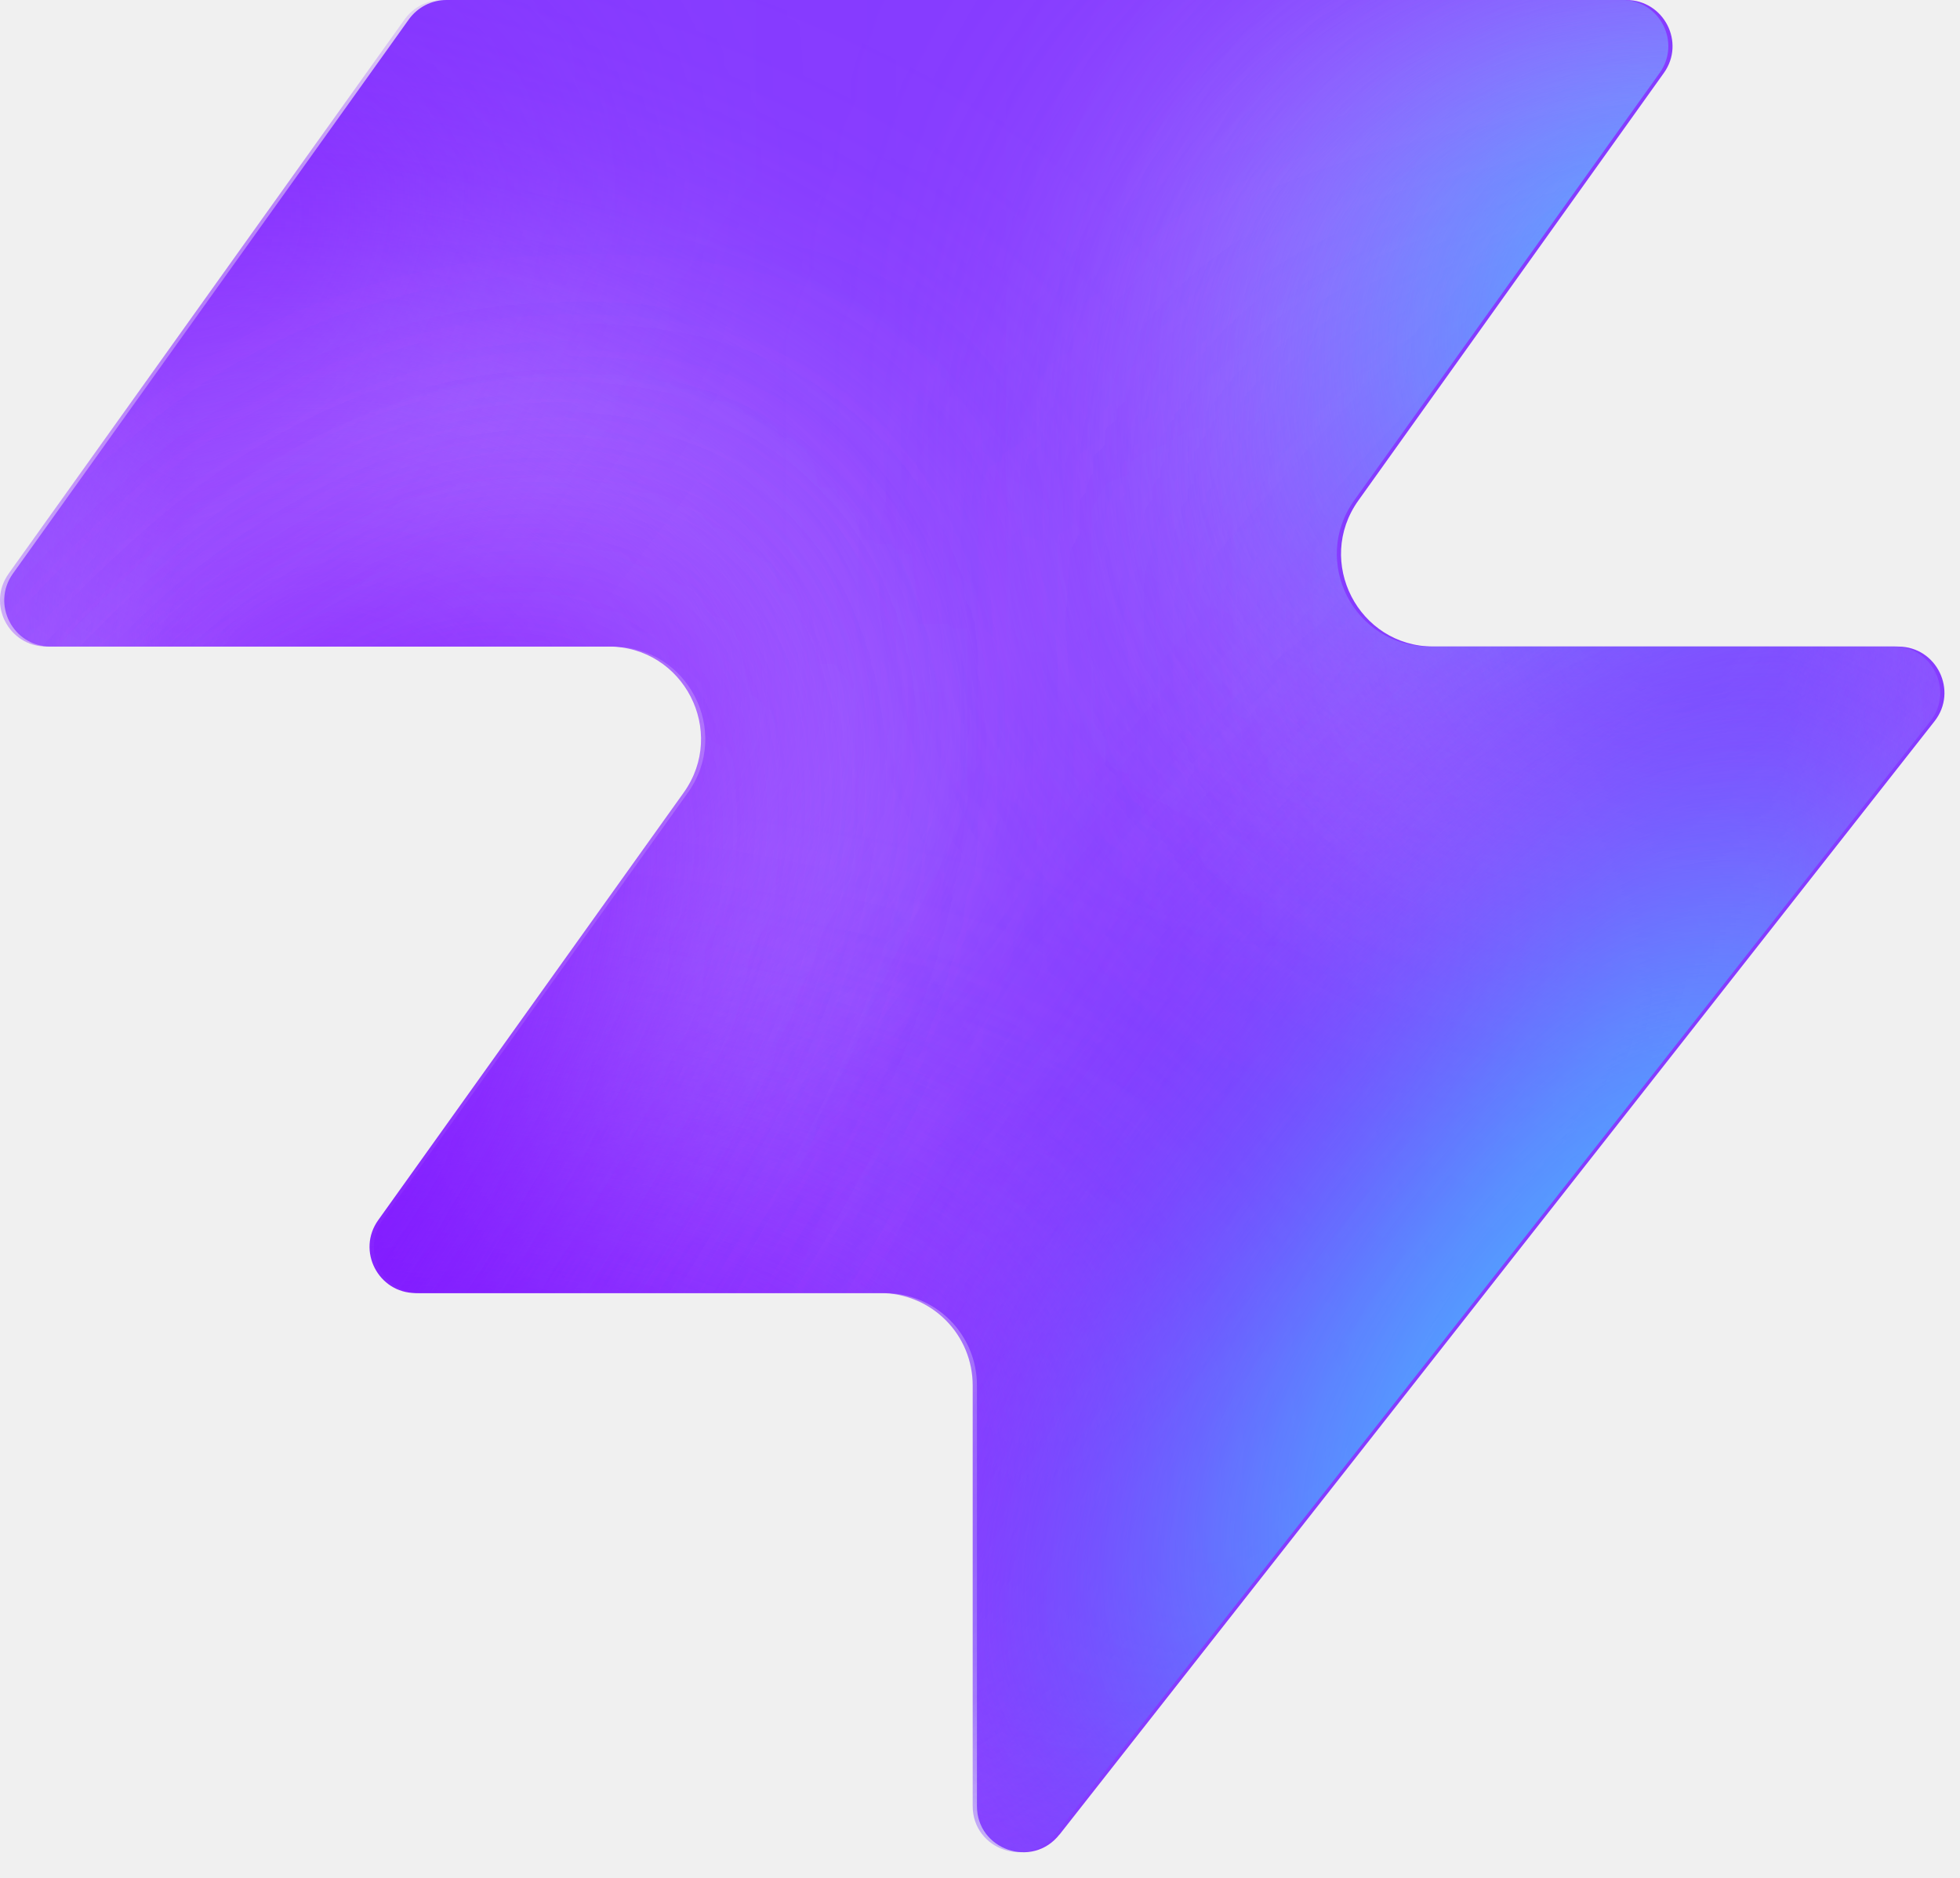
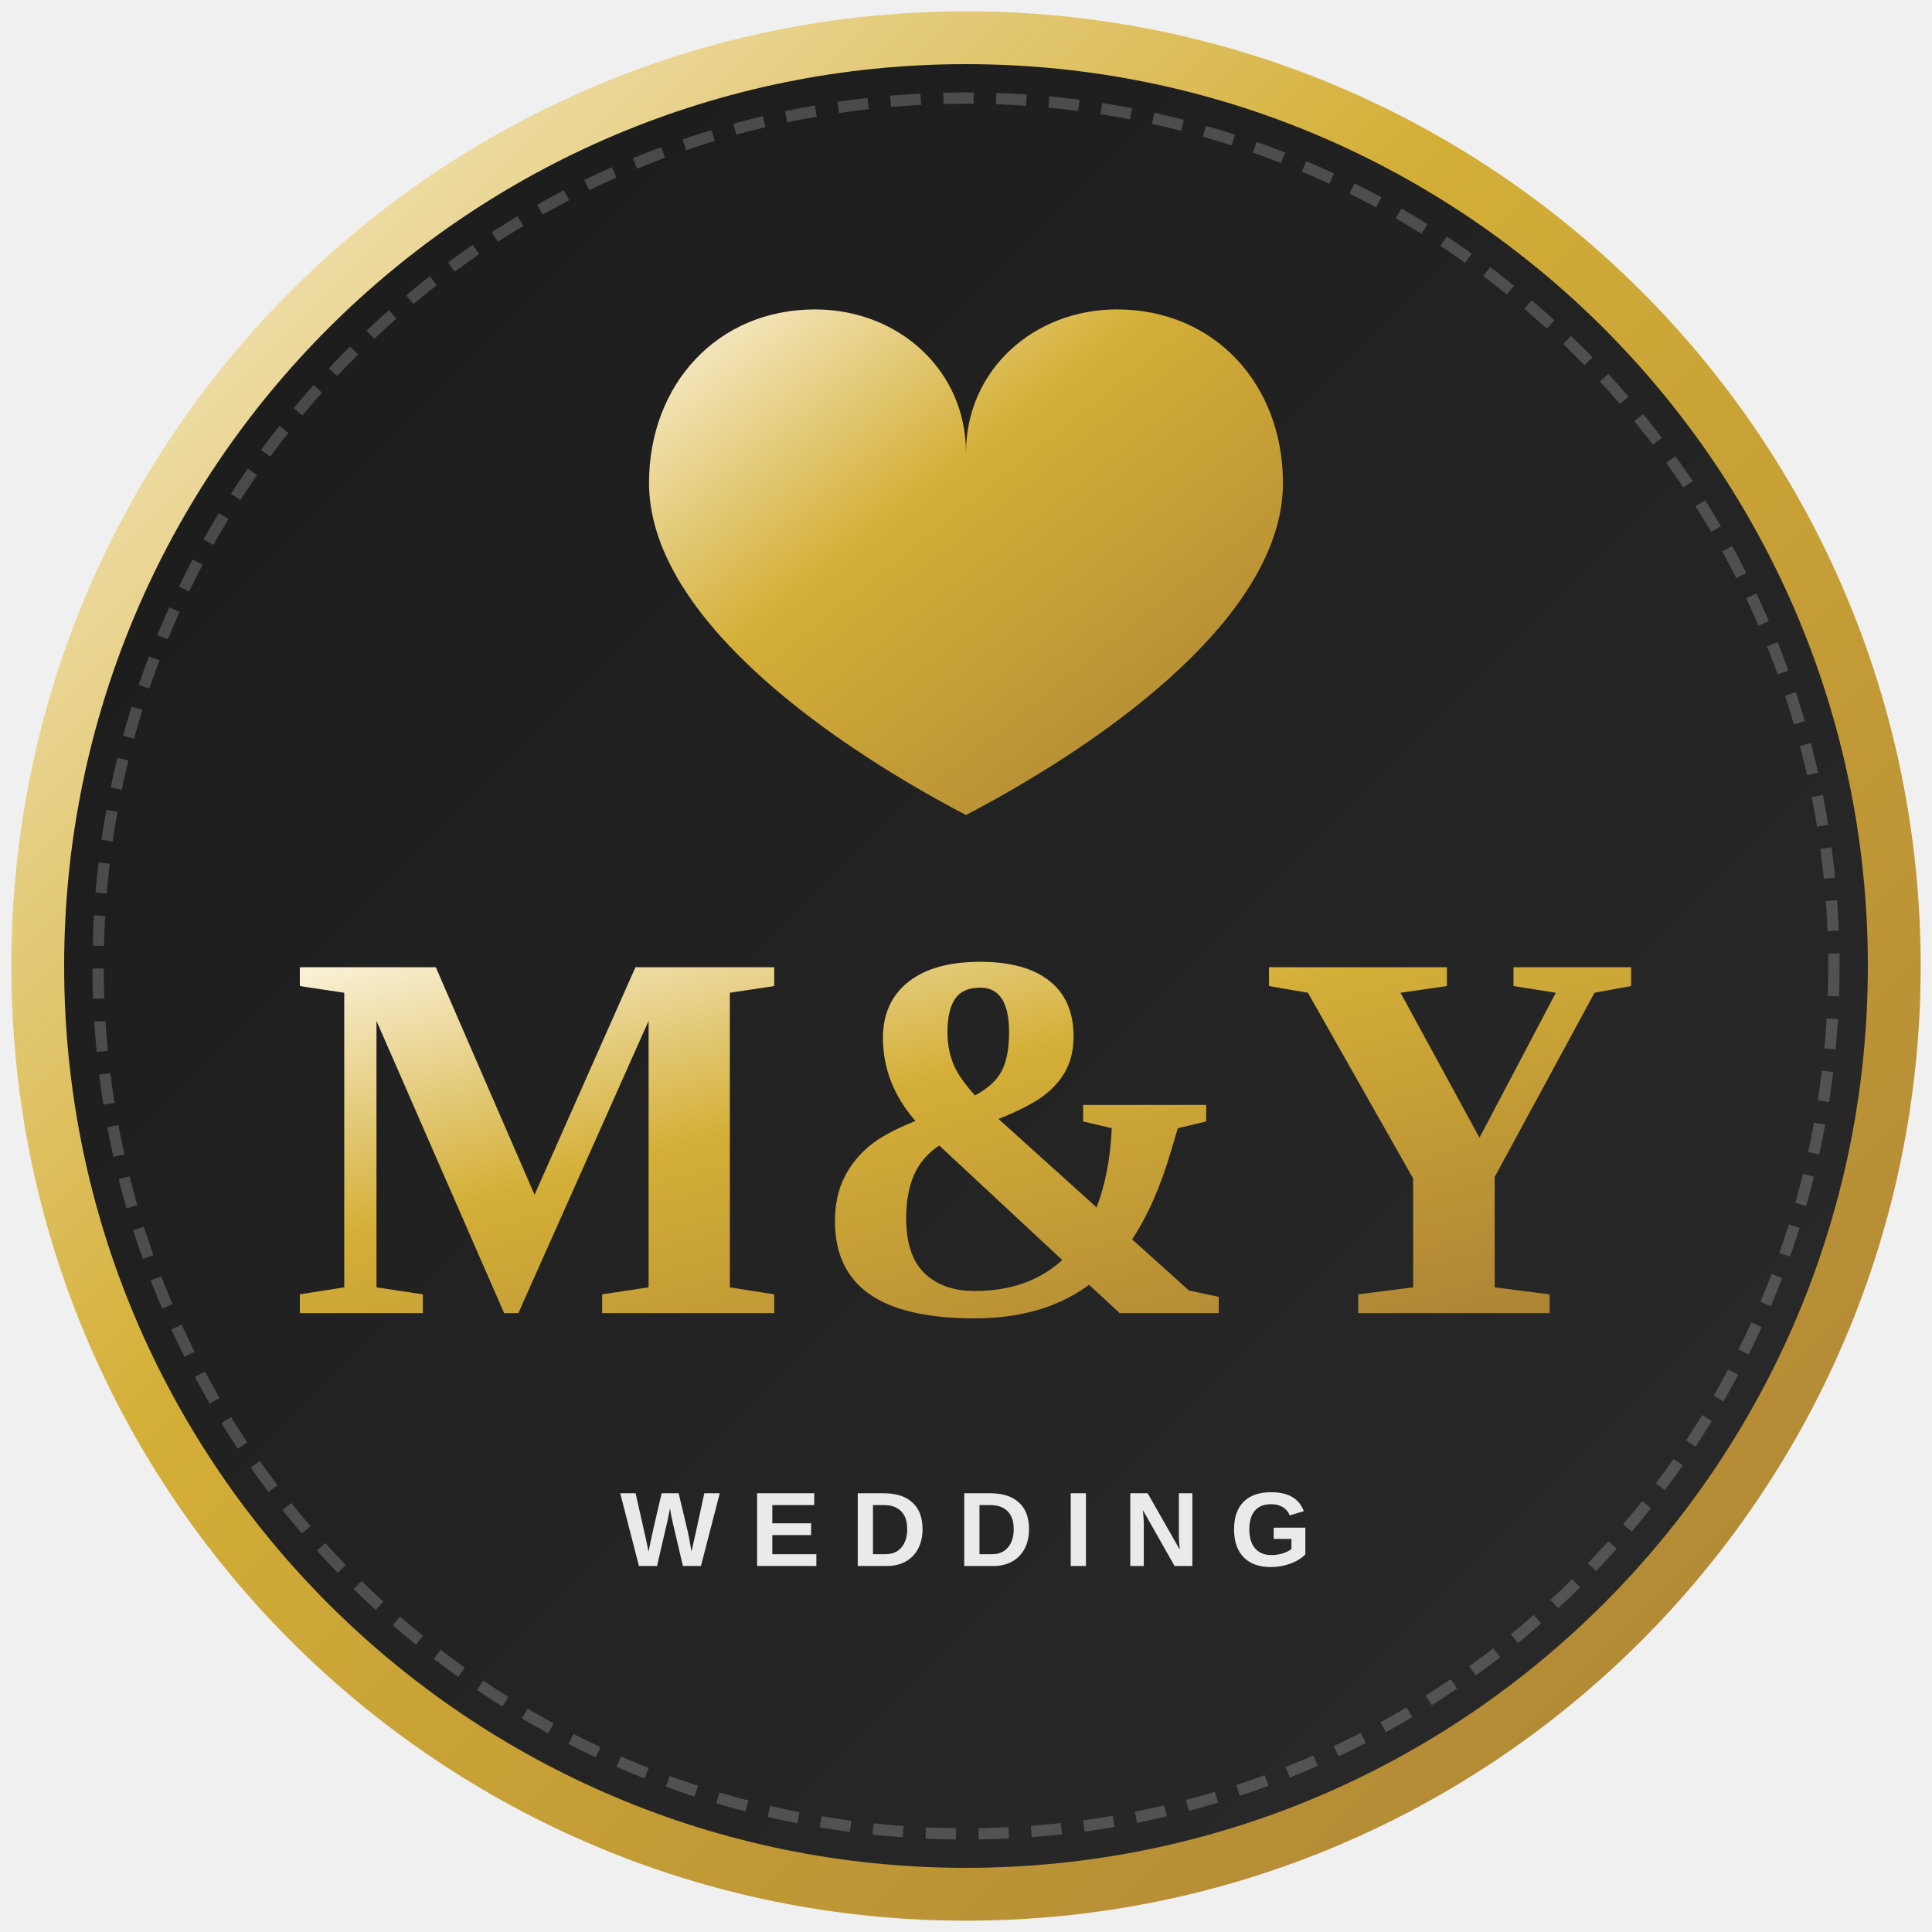
- <svg xmlns="http://www.w3.org/2000/svg" width="48" height="46" fill="none" viewBox="0 0 48 46">
-   <path fill="#863bff" d="M25.946 44.938c-.664.845-2.021.375-2.021-.698V33.937a2.26 2.26 0 0 0-2.262-2.262H10.287c-.92 0-1.456-1.04-.92-1.788l7.48-10.471c1.07-1.497 0-3.578-1.842-3.578H1.237c-.92 0-1.456-1.04-.92-1.788L10.013.474c.214-.297.556-.474.92-.474h28.894c.92 0 1.456 1.04.92 1.788l-7.48 10.471c-1.07 1.498 0 3.579 1.842 3.579h11.377c.943 0 1.473 1.088.89 1.83L25.947 44.94z" style="fill:#863bff;fill:color(display-p3 .525 .23 1);fill-opacity:1" />
-   <mask id="a" width="48" height="46" x="0" y="0" maskUnits="userSpaceOnUse" style="mask-type:alpha">
-     <path fill="#000" d="M25.842 44.938c-.664.844-2.021.375-2.021-.698V33.937a2.26 2.26 0 0 0-2.262-2.262H10.183c-.92 0-1.456-1.04-.92-1.788l7.48-10.471c1.07-1.498 0-3.579-1.842-3.579H1.133c-.92 0-1.456-1.04-.92-1.787L9.91.473c.214-.297.556-.474.92-.474h28.894c.92 0 1.456 1.04.92 1.788l-7.48 10.471c-1.07 1.498 0 3.578 1.842 3.578h11.377c.943 0 1.473 1.088.89 1.832L25.843 44.94z" style="fill:#000;fill-opacity:1" />
-   </mask>
-   <g mask="url(#a)">
-     <g filter="url(#b)">
-       <ellipse cx="5.508" cy="14.704" fill="#ede6ff" rx="5.508" ry="14.704" style="fill:#ede6ff;fill:color(display-p3 .927 .903 1);fill-opacity:1" transform="matrix(.00324 1 1 -.00324 -4.47 31.516)" />
-     </g>
-     <g filter="url(#c)">
-       <ellipse cx="10.399" cy="29.851" fill="#ede6ff" rx="10.399" ry="29.851" style="fill:#ede6ff;fill:color(display-p3 .927 .903 1);fill-opacity:1" transform="matrix(.00324 1 1 -.00324 -39.328 7.883)" />
-     </g>
-     <g filter="url(#d)">
-       <ellipse cx="5.508" cy="30.487" fill="#7e14ff" rx="5.508" ry="30.487" style="fill:#7e14ff;fill:color(display-p3 .492 .077 1);fill-opacity:1" transform="rotate(89.814 -25.913 -14.639)scale(1 -1)" />
-     </g>
-     <g filter="url(#e)">
-       <ellipse cx="5.508" cy="30.599" fill="#7e14ff" rx="5.508" ry="30.599" style="fill:#7e14ff;fill:color(display-p3 .492 .077 1);fill-opacity:1" transform="rotate(89.814 -32.644 -3.334)scale(1 -1)" />
-     </g>
-     <g filter="url(#f)">
-       <ellipse cx="5.508" cy="30.599" fill="#7e14ff" rx="5.508" ry="30.599" style="fill:#7e14ff;fill:color(display-p3 .492 .077 1);fill-opacity:1" transform="matrix(.00324 1 1 -.00324 -34.34 30.47)" />
-     </g>
-     <g filter="url(#g)">
-       <ellipse cx="14.072" cy="22.078" fill="#ede6ff" rx="14.072" ry="22.078" style="fill:#ede6ff;fill:color(display-p3 .927 .903 1);fill-opacity:1" transform="rotate(93.35 24.506 48.493)scale(-1 1)" />
-     </g>
-     <g filter="url(#h)">
-       <ellipse cx="3.47" cy="21.501" fill="#7e14ff" rx="3.47" ry="21.501" style="fill:#7e14ff;fill:color(display-p3 .492 .077 1);fill-opacity:1" transform="rotate(89.009 28.708 47.59)scale(-1 1)" />
-     </g>
-     <g filter="url(#i)">
-       <ellipse cx="3.47" cy="21.501" fill="#7e14ff" rx="3.47" ry="21.501" style="fill:#7e14ff;fill:color(display-p3 .492 .077 1);fill-opacity:1" transform="rotate(89.009 28.708 47.59)scale(-1 1)" />
-     </g>
-     <g filter="url(#j)">
-       <ellipse cx=".387" cy="8.972" fill="#7e14ff" rx="4.407" ry="29.108" style="fill:#7e14ff;fill:color(display-p3 .492 .077 1);fill-opacity:1" transform="rotate(39.51 .387 8.972)" />
-     </g>
-     <g filter="url(#k)">
-       <ellipse cx="47.523" cy="-6.092" fill="#7e14ff" rx="4.407" ry="29.108" style="fill:#7e14ff;fill:color(display-p3 .492 .077 1);fill-opacity:1" transform="rotate(37.892 47.523 -6.092)" />
-     </g>
-     <g filter="url(#l)">
-       <ellipse cx="41.412" cy="6.333" fill="#47bfff" rx="5.971" ry="9.665" style="fill:#47bfff;fill:color(display-p3 .28 .748 1);fill-opacity:1" transform="rotate(37.892 41.412 6.333)" />
-     </g>
-     <g filter="url(#m)">
-       <ellipse cx="-1.879" cy="38.332" fill="#7e14ff" rx="4.407" ry="29.108" style="fill:#7e14ff;fill:color(display-p3 .492 .077 1);fill-opacity:1" transform="rotate(37.892 -1.88 38.332)" />
-     </g>
-     <g filter="url(#n)">
-       <ellipse cx="-1.879" cy="38.332" fill="#7e14ff" rx="4.407" ry="29.108" style="fill:#7e14ff;fill:color(display-p3 .492 .077 1);fill-opacity:1" transform="rotate(37.892 -1.88 38.332)" />
-     </g>
-     <g filter="url(#o)">
-       <ellipse cx="35.651" cy="29.907" fill="#7e14ff" rx="4.407" ry="29.108" style="fill:#7e14ff;fill:color(display-p3 .492 .077 1);fill-opacity:1" transform="rotate(37.892 35.651 29.907)" />
-     </g>
-     <g filter="url(#p)">
-       <ellipse cx="38.418" cy="32.4" fill="#47bfff" rx="5.971" ry="15.297" style="fill:#47bfff;fill:color(display-p3 .28 .748 1);fill-opacity:1" transform="rotate(37.892 38.418 32.4)" />
-     </g>
-   </g>
+ <svg xmlns="http://www.w3.org/2000/svg" viewBox="0 0 512 512">
  <defs>
-     <filter id="b" width="60.045" height="41.654" x="-19.77" y="16.149" color-interpolation-filters="sRGB" filterUnits="userSpaceOnUse">
-       <feFlood flood-opacity="0" result="BackgroundImageFix" />
-       <feBlend in="SourceGraphic" in2="BackgroundImageFix" result="shape" />
-       <feGaussianBlur result="effect1_foregroundBlur_2002_17158" stdDeviation="7.659" />
-     </filter>
-     <filter id="c" width="90.34" height="51.437" x="-54.613" y="-7.533" color-interpolation-filters="sRGB" filterUnits="userSpaceOnUse">
-       <feFlood flood-opacity="0" result="BackgroundImageFix" />
-       <feBlend in="SourceGraphic" in2="BackgroundImageFix" result="shape" />
-       <feGaussianBlur result="effect1_foregroundBlur_2002_17158" stdDeviation="7.659" />
-     </filter>
-     <filter id="d" width="79.355" height="29.4" x="-49.64" y="2.03" color-interpolation-filters="sRGB" filterUnits="userSpaceOnUse">
-       <feFlood flood-opacity="0" result="BackgroundImageFix" />
-       <feBlend in="SourceGraphic" in2="BackgroundImageFix" result="shape" />
-       <feGaussianBlur result="effect1_foregroundBlur_2002_17158" stdDeviation="4.596" />
-     </filter>
-     <filter id="e" width="79.579" height="29.4" x="-45.045" y="20.029" color-interpolation-filters="sRGB" filterUnits="userSpaceOnUse">
-       <feFlood flood-opacity="0" result="BackgroundImageFix" />
-       <feBlend in="SourceGraphic" in2="BackgroundImageFix" result="shape" />
-       <feGaussianBlur result="effect1_foregroundBlur_2002_17158" stdDeviation="4.596" />
-     </filter>
-     <filter id="f" width="79.579" height="29.4" x="-43.513" y="21.178" color-interpolation-filters="sRGB" filterUnits="userSpaceOnUse">
-       <feFlood flood-opacity="0" result="BackgroundImageFix" />
-       <feBlend in="SourceGraphic" in2="BackgroundImageFix" result="shape" />
-       <feGaussianBlur result="effect1_foregroundBlur_2002_17158" stdDeviation="4.596" />
-     </filter>
-     <filter id="g" width="74.749" height="58.852" x="15.756" y="-17.901" color-interpolation-filters="sRGB" filterUnits="userSpaceOnUse">
-       <feFlood flood-opacity="0" result="BackgroundImageFix" />
-       <feBlend in="SourceGraphic" in2="BackgroundImageFix" result="shape" />
-       <feGaussianBlur result="effect1_foregroundBlur_2002_17158" stdDeviation="7.659" />
-     </filter>
-     <filter id="h" width="61.377" height="25.362" x="23.548" y="2.284" color-interpolation-filters="sRGB" filterUnits="userSpaceOnUse">
-       <feFlood flood-opacity="0" result="BackgroundImageFix" />
-       <feBlend in="SourceGraphic" in2="BackgroundImageFix" result="shape" />
-       <feGaussianBlur result="effect1_foregroundBlur_2002_17158" stdDeviation="4.596" />
-     </filter>
-     <filter id="i" width="61.377" height="25.362" x="23.548" y="2.284" color-interpolation-filters="sRGB" filterUnits="userSpaceOnUse">
-       <feFlood flood-opacity="0" result="BackgroundImageFix" />
-       <feBlend in="SourceGraphic" in2="BackgroundImageFix" result="shape" />
-       <feGaussianBlur result="effect1_foregroundBlur_2002_17158" stdDeviation="4.596" />
-     </filter>
-     <filter id="j" width="56.045" height="63.649" x="-27.636" y="-22.853" color-interpolation-filters="sRGB" filterUnits="userSpaceOnUse">
-       <feFlood flood-opacity="0" result="BackgroundImageFix" />
-       <feBlend in="SourceGraphic" in2="BackgroundImageFix" result="shape" />
-       <feGaussianBlur result="effect1_foregroundBlur_2002_17158" stdDeviation="4.596" />
-     </filter>
-     <filter id="k" width="54.814" height="64.646" x="20.116" y="-38.415" color-interpolation-filters="sRGB" filterUnits="userSpaceOnUse">
-       <feFlood flood-opacity="0" result="BackgroundImageFix" />
-       <feBlend in="SourceGraphic" in2="BackgroundImageFix" result="shape" />
-       <feGaussianBlur result="effect1_foregroundBlur_2002_17158" stdDeviation="4.596" />
-     </filter>
-     <filter id="l" width="33.541" height="35.313" x="24.641" y="-11.323" color-interpolation-filters="sRGB" filterUnits="userSpaceOnUse">
-       <feFlood flood-opacity="0" result="BackgroundImageFix" />
-       <feBlend in="SourceGraphic" in2="BackgroundImageFix" result="shape" />
-       <feGaussianBlur result="effect1_foregroundBlur_2002_17158" stdDeviation="4.596" />
-     </filter>
-     <filter id="m" width="54.814" height="64.646" x="-29.286" y="6.009" color-interpolation-filters="sRGB" filterUnits="userSpaceOnUse">
-       <feFlood flood-opacity="0" result="BackgroundImageFix" />
-       <feBlend in="SourceGraphic" in2="BackgroundImageFix" result="shape" />
-       <feGaussianBlur result="effect1_foregroundBlur_2002_17158" stdDeviation="4.596" />
-     </filter>
-     <filter id="n" width="54.814" height="64.646" x="-29.286" y="6.009" color-interpolation-filters="sRGB" filterUnits="userSpaceOnUse">
-       <feFlood flood-opacity="0" result="BackgroundImageFix" />
-       <feBlend in="SourceGraphic" in2="BackgroundImageFix" result="shape" />
-       <feGaussianBlur result="effect1_foregroundBlur_2002_17158" stdDeviation="4.596" />
-     </filter>
-     <filter id="o" width="54.814" height="64.646" x="8.244" y="-2.416" color-interpolation-filters="sRGB" filterUnits="userSpaceOnUse">
-       <feFlood flood-opacity="0" result="BackgroundImageFix" />
-       <feBlend in="SourceGraphic" in2="BackgroundImageFix" result="shape" />
-       <feGaussianBlur result="effect1_foregroundBlur_2002_17158" stdDeviation="4.596" />
-     </filter>
-     <filter id="p" width="39.409" height="43.623" x="18.713" y="10.588" color-interpolation-filters="sRGB" filterUnits="userSpaceOnUse">
-       <feFlood flood-opacity="0" result="BackgroundImageFix" />
-       <feBlend in="SourceGraphic" in2="BackgroundImageFix" result="shape" />
-       <feGaussianBlur result="effect1_foregroundBlur_2002_17158" stdDeviation="4.596" />
-     </filter>
+     <linearGradient id="bgGrad" x1="0%" y1="0%" x2="100%" y2="100%">
+       <stop offset="0%" stop-color="#1A1A1A" />
+       <stop offset="100%" stop-color="#2B2B2B" />
+     </linearGradient>
+     <linearGradient id="goldGrad" x1="0%" y1="0%" x2="100%" y2="100%">
+       <stop offset="0%" stop-color="#FBF3DC" />
+       <stop offset="40%" stop-color="#D4AF37" />
+       <stop offset="100%" stop-color="#AA8035" />
+     </linearGradient>
  </defs>
+   <circle cx="256" cy="256" r="246" fill="url(#bgGrad)" stroke="url(#goldGrad)" stroke-width="14" />
+   <circle cx="256" cy="256" r="230" fill="none" stroke="rgba(255,255,255,0.2)" stroke-width="3" stroke-dasharray="8 6" />
+   <path d="M256,120 C256,98 238,82 216,82 C190,82 172,102 172,128 C172,162 216,195 256,216 C296,195 340,162 340,128 C340,102 322,82 296,82 C274,82 256,98 256,120 Z" fill="url(#goldGrad)" />
+   <text x="256" y="348" font-family="'Playfair Display', Georgia, 'Times New Roman', serif" font-size="140" font-weight="bold" fill="url(#goldGrad)" text-anchor="middle" letter-spacing="4">M&amp;Y</text>
+   <text x="256" y="415" font-family="'Plus Jakarta Sans', Arial, sans-serif" font-size="28" font-weight="bold" fill="#FFFFFF" opacity="0.9" text-anchor="middle" letter-spacing="8">WEDDING</text>
</svg>
